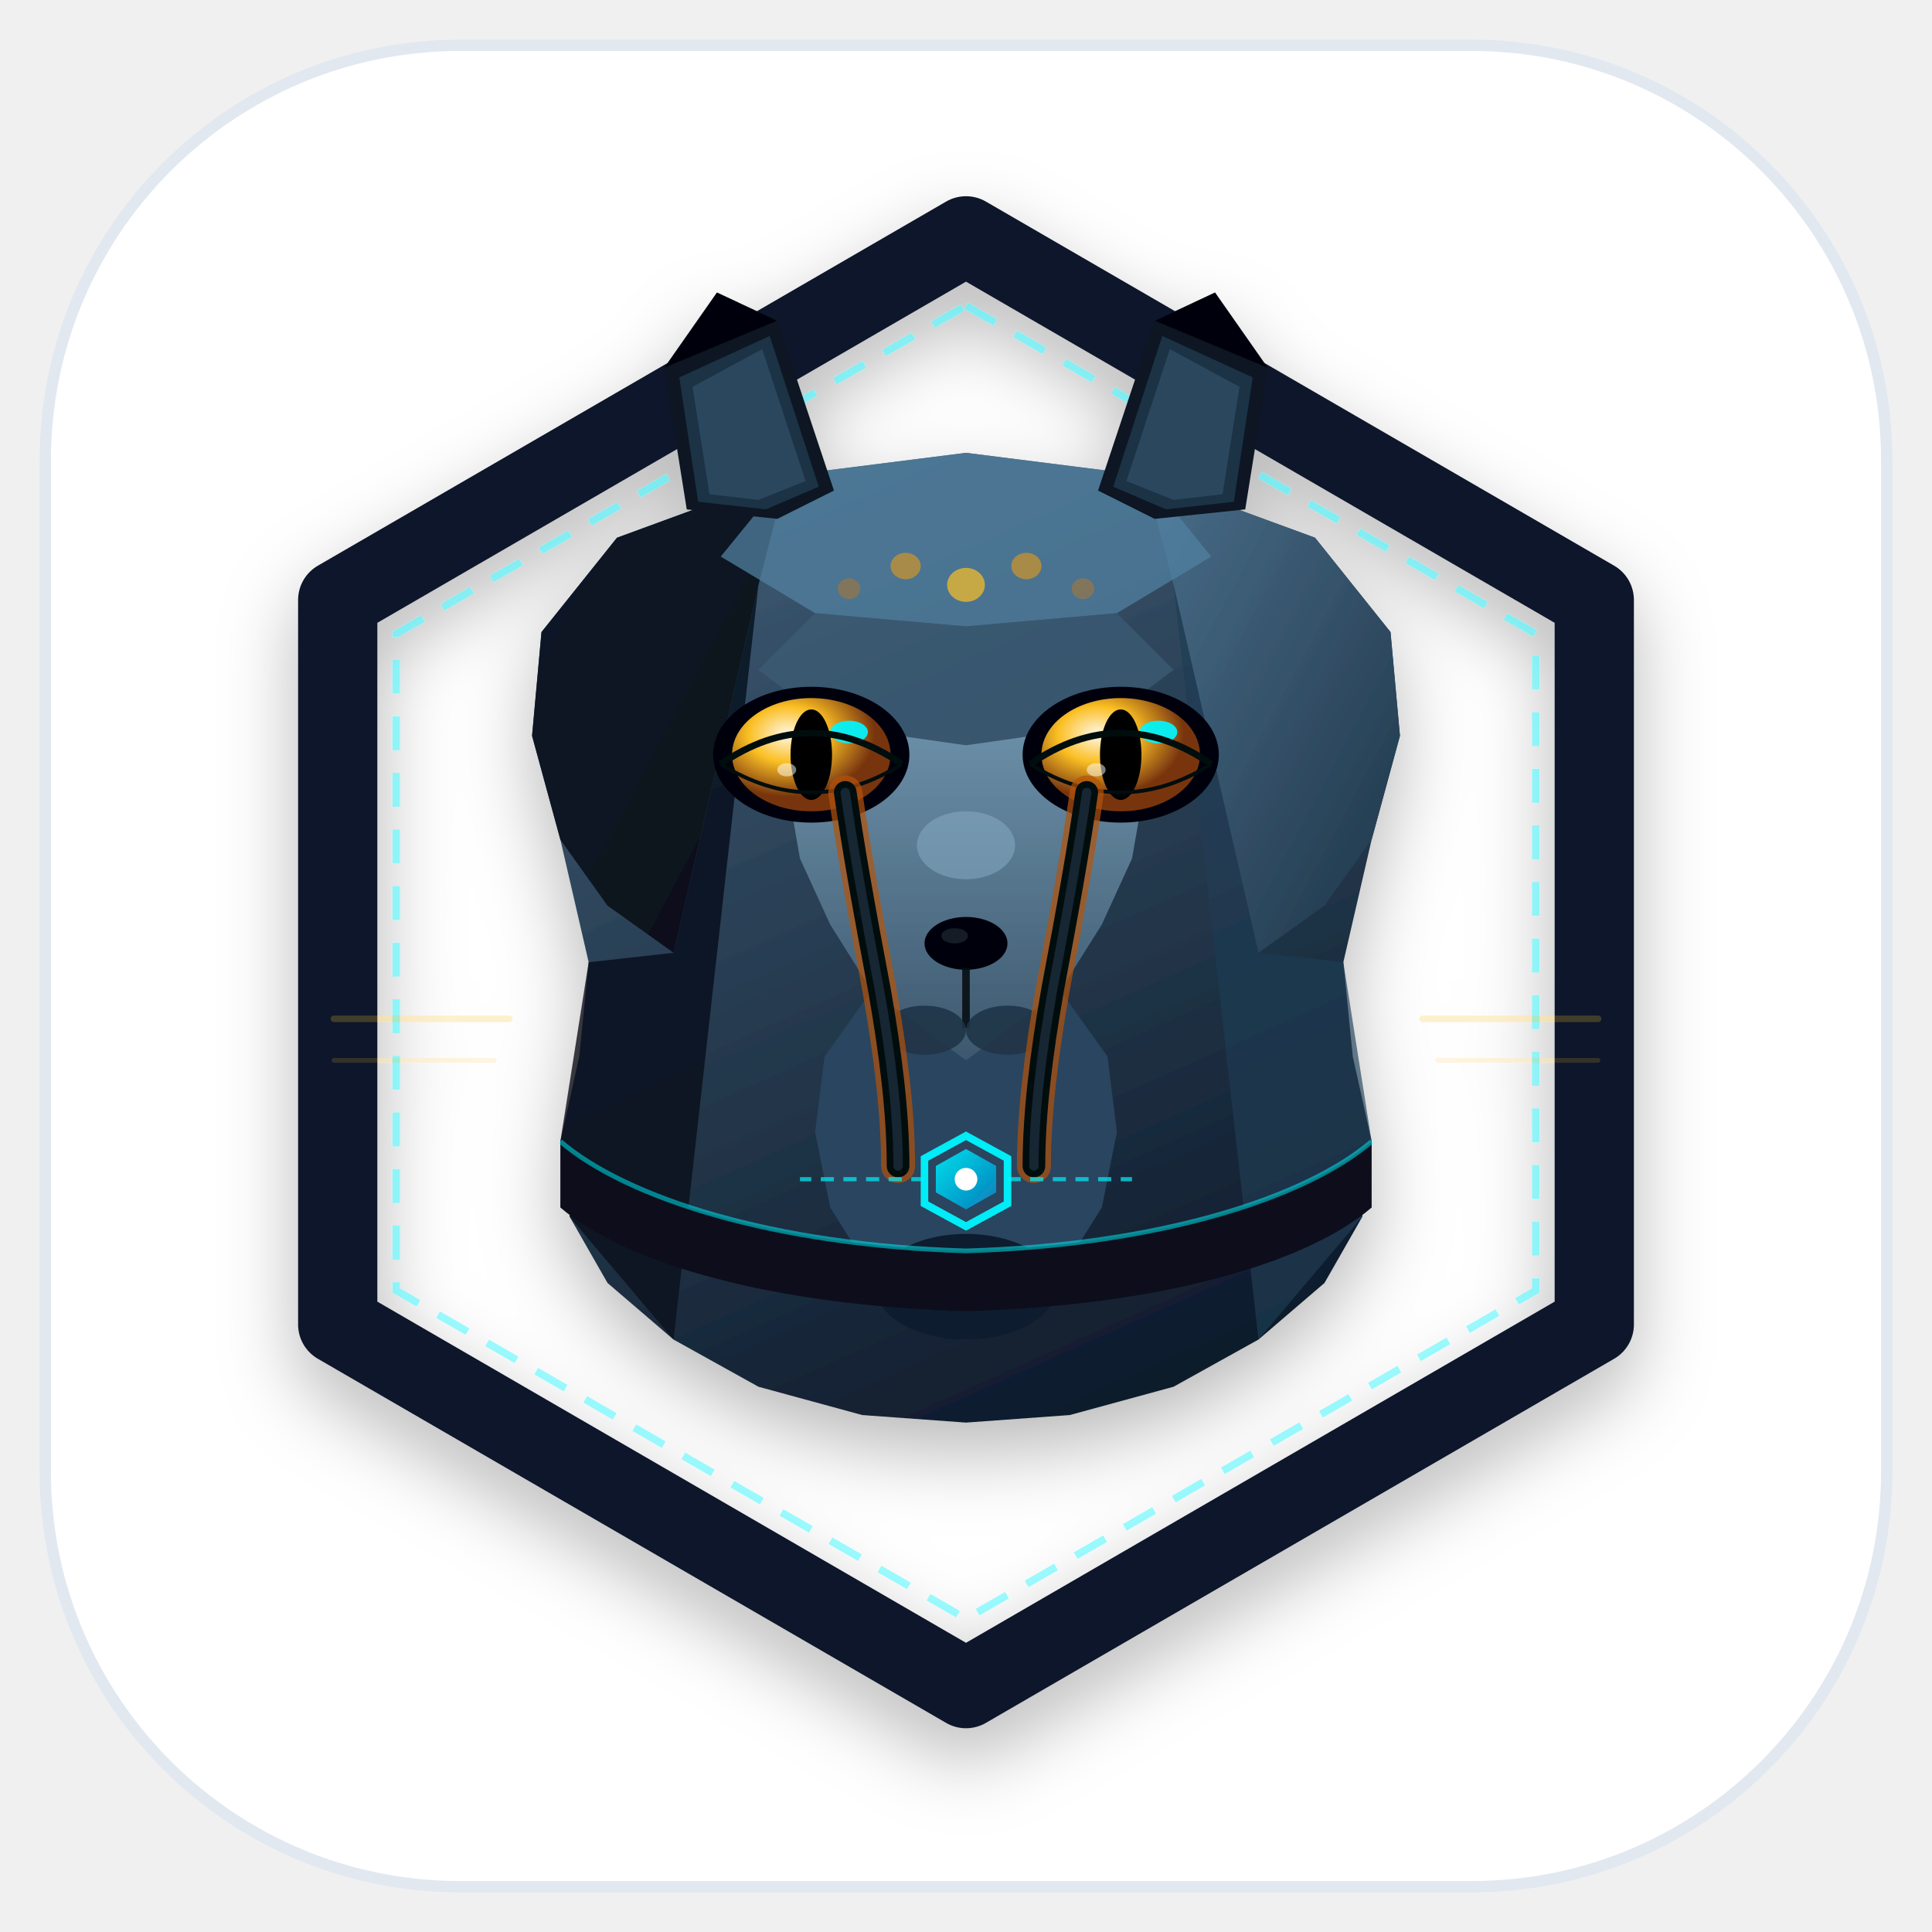
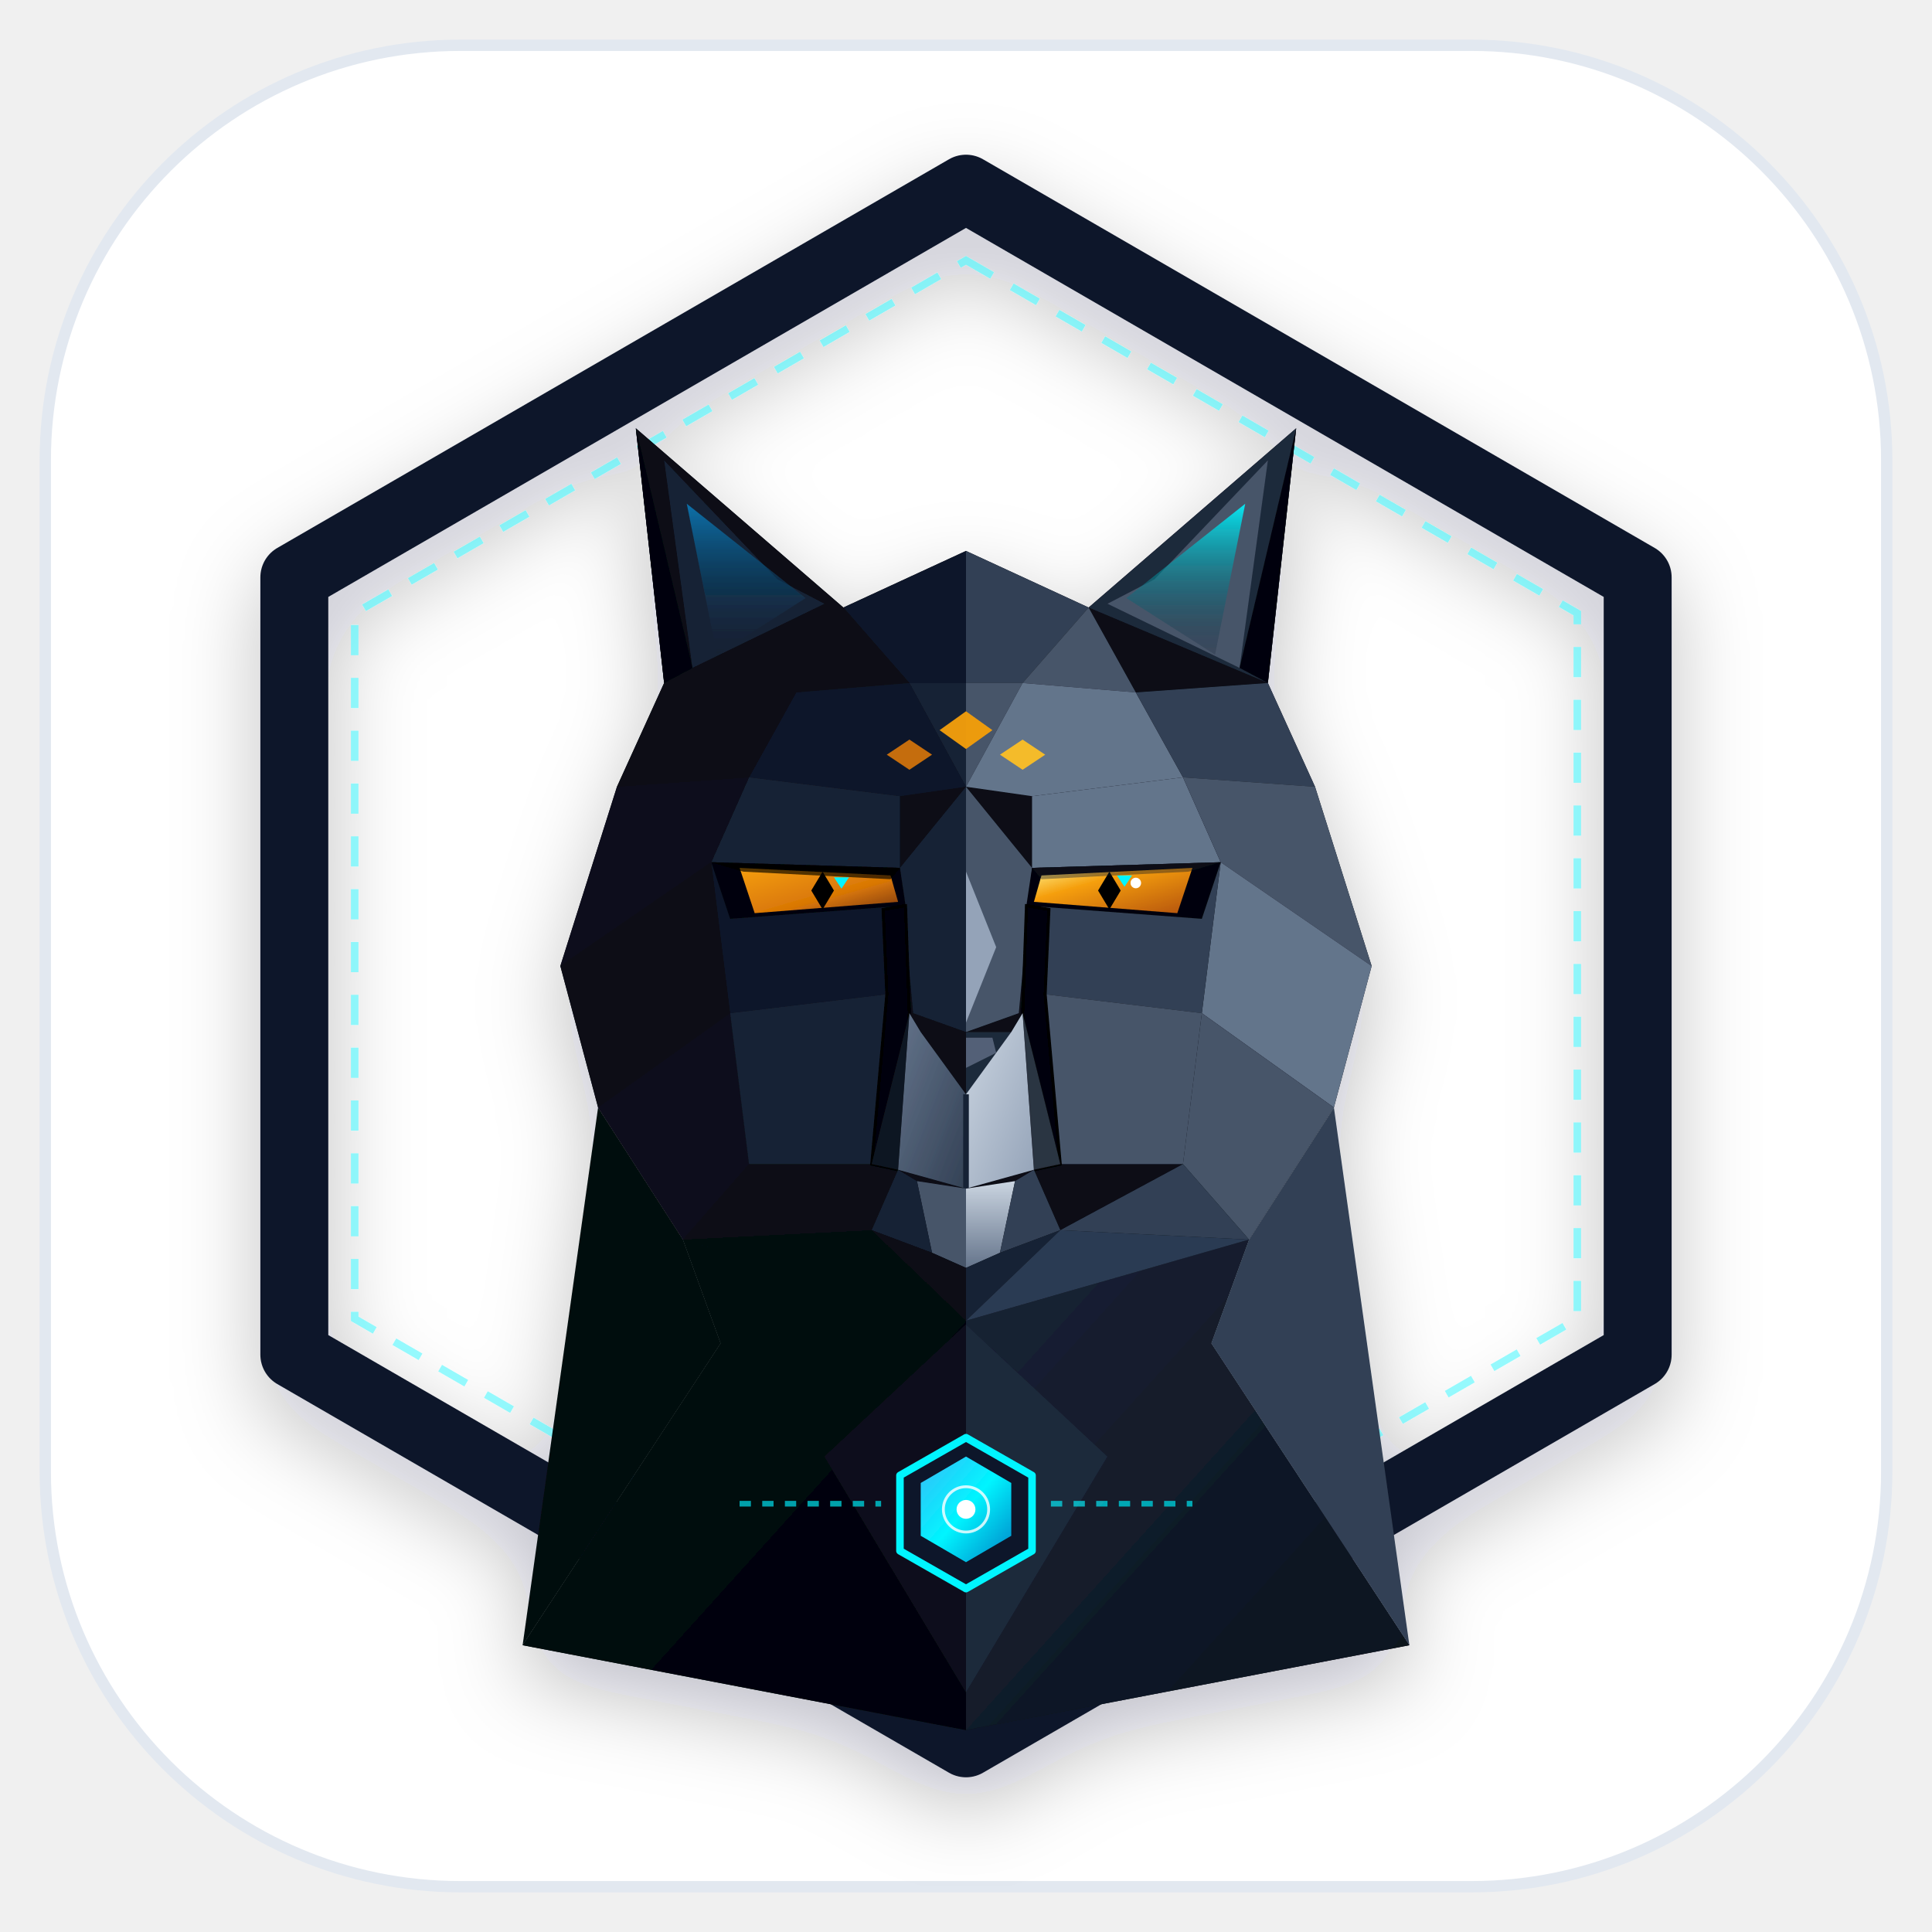
<svg xmlns="http://www.w3.org/2000/svg" viewBox="0 0 1024 1024" width="1024" height="1024">
  <defs>
-     <clipPath id="sq">
+     <clipPath id="squircle-clip">
      <rect x="24" y="24" width="976" height="976" rx="220" />
    </clipPath>
-     <linearGradient id="g-skull" x1="30%" y1="0%" x2="70%" y2="100%">
-       <stop offset="0%" stop-color="#3d5a73" />
-       <stop offset="100%" stop-color="#0d1929" />
+     <linearGradient id="g-shadow-dark" x1="0%" y1="0%" x2="100%" y2="100%">
+       <stop offset="0%" stop-color="#070a13" />
+       <stop offset="100%" stop-color="#020408" />
    </linearGradient>
-     <linearGradient id="g-left" x1="0%" y1="0%" x2="100%" y2="100%">
-       <stop offset="0%" stop-color="#0e1a28" />
-       <stop offset="100%" stop-color="#070e18" />
+     <linearGradient id="g-shadow-mid" x1="0%" y1="0%" x2="100%" y2="100%">
+       <stop offset="0%" stop-color="#182335" />
+       <stop offset="100%" stop-color="#0b111d" />
    </linearGradient>
-     <linearGradient id="g-right" x1="0%" y1="0%" x2="100%" y2="100%">
-       <stop offset="0%" stop-color="#4a6e8a" />
-       <stop offset="100%" stop-color="#1e3548" />
+     <linearGradient id="g-mid" x1="0%" y1="0%" x2="100%" y2="100%">
+       <stop offset="0%" stop-color="#2c3b52" />
+       <stop offset="100%" stop-color="#1a2536" />
    </linearGradient>
-     <linearGradient id="g-muzzle" x1="0%" y1="0%" x2="0%" y2="100%">
-       <stop offset="0%" stop-color="#6b8fa8" />
-       <stop offset="100%" stop-color="#3d586e" />
+     <linearGradient id="g-lit-soft" x1="0%" y1="0%" x2="100%" y2="100%">
+       <stop offset="0%" stop-color="#475569" />
+       <stop offset="100%" stop-color="#2d3c50" />
    </linearGradient>
-     <linearGradient id="g-neck" x1="0%" y1="0%" x2="0%" y2="100%">
-       <stop offset="0%" stop-color="#1e3245" />
-       <stop offset="100%" stop-color="#0a1520" />
+     <linearGradient id="g-lit-bright" x1="0%" y1="0%" x2="100%" y2="100%">
+       <stop offset="0%" stop-color="#64748b" />
+       <stop offset="100%" stop-color="#475569" />
    </linearGradient>
-     <radialGradient id="g-eye" cx="35%" cy="32%" r="55%">
-       <stop offset="0%" stop-color="#fff8e7" />
-       <stop offset="45%" stop-color="#fbbf24" />
+     <linearGradient id="g-highlight" x1="0%" y1="0%" x2="100%" y2="100%">
+       <stop offset="0%" stop-color="#94a3b8" />
+       <stop offset="100%" stop-color="#64748b" />
+     </linearGradient>
+     <linearGradient id="g-muzzle-lit" x1="0%" y1="0%" x2="100%" y2="100%">
+       <stop offset="0%" stop-color="#cbd5e1" />
+       <stop offset="100%" stop-color="#94a3b8" />
+     </linearGradient>
+     <linearGradient id="g-muzzle-shadow" x1="0%" y1="0%" x2="100%" y2="100%">
+       <stop offset="0%" stop-color="#64748b" />
+       <stop offset="100%" stop-color="#334155" />
+     </linearGradient>
+     <linearGradient id="g-chin-lit" x1="0%" y1="0%" x2="0%" y2="100%">
+       <stop offset="0%" stop-color="#cbd5e1" />
+       <stop offset="100%" stop-color="#64748b" />
+     </linearGradient>
+     <linearGradient id="g-eye-l" x1="0%" y1="0%" x2="100%" y2="100%">
+       <stop offset="0%" stop-color="#f59e0b" />
+       <stop offset="60%" stop-color="#d97706" />
      <stop offset="100%" stop-color="#78350f" />
-     </radialGradient>
-     <linearGradient id="g-cyan" x1="0%" y1="0%" x2="100%" y2="100%">
-       <stop offset="0%" stop-color="#00f5ff" />
+     </linearGradient>
+     <linearGradient id="g-eye-r" x1="0%" y1="0%" x2="100%" y2="100%">
+       <stop offset="0%" stop-color="#fef08a" />
+       <stop offset="35%" stop-color="#f59e0b" />
+       <stop offset="100%" stop-color="#b45309" />
+     </linearGradient>
+     <linearGradient id="g-cyan-pulse" x1="0%" y1="0%" x2="100%" y2="100%">
+       <stop offset="0%" stop-color="#38bdf8" />
+       <stop offset="50%" stop-color="#00f5ff" />
      <stop offset="100%" stop-color="#0284c7" />
    </linearGradient>
-     <filter id="shadow" x="-12%" y="-10%" width="124%" height="130%">
-       <feDropShadow dx="0" dy="16" stdDeviation="20" flood-color="#000" flood-opacity="0.28" />
+     <linearGradient id="g-ear-cyan-l" x1="0%" y1="0%" x2="0%" y2="100%">
+       <stop offset="0%" stop-color="#0284c7" stop-opacity="0.8" />
+       <stop offset="100%" stop-color="#0f172a" stop-opacity="0.2" />
+     </linearGradient>
+     <linearGradient id="g-ear-cyan-r" x1="0%" y1="0%" x2="0%" y2="100%">
+       <stop offset="0%" stop-color="#00f5ff" stop-opacity="0.9" />
+       <stop offset="100%" stop-color="#0f172a" stop-opacity="0.2" />
+     </linearGradient>
+     <filter id="hex-elevation" x="-10%" y="-10%" width="120%" height="120%">
+       <feDropShadow dx="0" dy="16" stdDeviation="22" flood-color="#020617" flood-opacity="0.25" />
    </filter>
  </defs>
-   <rect x="24" y="24" width="976" height="976" rx="220" fill="#fff" stroke="#e2e8f0" stroke-width="6" />
-   <g clip-path="url(#sq)">
-     <g transform="translate(512,510)" filter="url(#shadow)">
-       <polygon points="0,-385 333,-192 333,192 0,385 -333,192 -333,-192" fill="none" stroke="#0f172a" stroke-width="42" stroke-linejoin="round" />
-       <polygon points="0,-348 302,-174 302,174 0,348 -302,174 -302,-174" fill="none" stroke="#00f5ff" stroke-width="4" opacity="0.38" stroke-dasharray="18,12" />
-       <path d="         M   0,-270  L  95,-258  L 185,-225  L 225,-175         L 230,-120  L 215, -65  L 200,   0  L 205,  50         L 215,  95  L 210, 135  L 190, 170  L 155, 200         L 110, 225  L  55, 240  L   0, 244         L -55, 240  L-110, 225  L-155, 200  L-190, 170         L-210, 135  L-215,  95  L-205,  50  L-200,   0         L-215, -65  L-230,-120  L-225,-175  L-185,-225         L -95,-258  Z       " fill="url(#g-skull)" />
-       <polygon points="-95,-258 -185,-225 -225,-175 -230,-120 -215,-65 -190,-30 -155,-5 -110,-200 -95,-258" fill="url(#g-left)" />
-       <polygon points="95,-258 185,-225 225,-175 230,-120 215,-65 190,-30 155,-5 110,-200 95,-258" fill="url(#g-right)" />
-       <polygon points="0,-270 95,-258 130,-215 80,-185 0,-178 -80,-185 -130,-215 -95,-258" fill="#5280a0" opacity="0.75" />
-       <polygon points="0,-178 80,-185 110,-155 70,-125 0,-115 -70,-125 -110,-155 -80,-185" fill="#3d6078" opacity="0.65" />
-       <polygon points="0,-115 70,-125 95,-95 88,-55 72,-20 50,15 25,40 0,52 -25,40 -50,15 -72,-20 -88,-55 -95,-95 -70,-125" fill="url(#g-muzzle)" />
-       <polygon points="0,52 50,15 75,50 80,90 72,130 50,165 25,185 0,192 -25,185 -50,165 -72,130 -80,90 -75,50 -50,15" fill="#2a4560" opacity="0.95" />
-       <ellipse cx="0" cy="-62" rx="26" ry="18" fill="#8ab0c8" opacity="0.5" />
-       <ellipse cx="0" cy="-10" rx="22" ry="14" fill="#030609" />
-       <ellipse cx="-6" cy="-14" rx="7" ry="4" fill="#1e293b" opacity="0.6" />
-       <line x1="0" y1="3" x2="0" y2="35" stroke="#050b12" stroke-width="4" opacity="0.9" />
-       <ellipse cx="-22" cy="36" rx="22" ry="13" fill="#1e3345" opacity="0.85" />
-       <ellipse cx="22" cy="36" rx="22" ry="13" fill="#1e3345" opacity="0.85" />
-       <ellipse cx="0" cy="172" rx="48" ry="28" fill="#0f1e2d" />
-       <polygon points="-110,-200 -155,-5 -200,0 -215,95 -210,135 -155,200 -110,-200" fill="#080e1a" opacity="0.8" />
-       <polygon points="110,-200 155,-5 200,0 215,95 210,135 155,200 110,-200" fill="#1e3c55" opacity="0.65" />
-       <path d="M -70,-250 L -100,-340 L -160,-315 L -148,-240 L -100,-235 Z" fill="#0a1520" />
-       <path d="M -78,-252 L -104,-332 L -152,-310 L -142,-244 L -106,-240 Z" fill="#1a3045" />
-       <polygon points="-100,-340 -160,-315 -132,-355" fill="#030609" />
-       <path d="M -85,-255 L -108,-325 L -145,-305 L -136,-248 L -110,-245 Z" fill="#2d4f65" opacity="0.75" />
-       <path d="M 70,-250 L 100,-340 L 160,-315 L 148,-240 L 100,-235 Z" fill="#0a1520" />
-       <path d="M 78,-252 L 104,-332 L 152,-310 L 142,-244 L 106,-240 Z" fill="#1a3045" />
-       <polygon points="100,-340 160,-315 132,-355" fill="#030609" />
-       <path d="M 85,-255 L 108,-325 L 145,-305 L 136,-248 L 110,-245 Z" fill="#2d4f65" opacity="0.75" />
-       <ellipse cx="-82" cy="-110" rx="52" ry="36" fill="#020407" />
-       <ellipse cx="-82" cy="-110" rx="42" ry="30" fill="url(#g-eye)" />
-       <ellipse cx="-82" cy="-110" rx="11" ry="24" fill="#010203" />
-       <ellipse cx="-62" cy="-122" rx="10" ry="6" fill="#00f5ff" opacity="0.92" />
-       <ellipse cx="-95" cy="-102" rx="5" ry="3.5" fill="#ffffff" opacity="0.5" />
-       <path d="M -130,-105 Q -82,-138 -34,-105" stroke="#030810" stroke-width="3.5" fill="none" />
-       <path d="M -130,-105 Q -82,-75  -34,-105" stroke="#030810" stroke-width="2" fill="none" />
-       <ellipse cx="82" cy="-110" rx="52" ry="36" fill="#020407" />
-       <ellipse cx="82" cy="-110" rx="42" ry="30" fill="url(#g-eye)" />
-       <ellipse cx="82" cy="-110" rx="11" ry="24" fill="#010203" />
-       <ellipse cx="102" cy="-122" rx="10" ry="6" fill="#00f5ff" opacity="0.92" />
-       <ellipse cx="69" cy="-102" rx="5" ry="3.5" fill="#ffffff" opacity="0.5" />
-       <path d="M 34,-105 Q 82,-138 130,-105" stroke="#030810" stroke-width="3.5" fill="none" />
-       <path d="M 34,-105 Q 82,-75  130,-105" stroke="#030810" stroke-width="2" fill="none" />
-       <path d="M -64,-90 C -60,-62 -54,-28 -46,14 C -40,48 -36,80 -36,108" stroke="#b45309" stroke-width="18" fill="none" stroke-linecap="round" opacity="0.7" />
-       <path d="M -64,-90 C -60,-62 -54,-28 -46,14 C -40,48 -36,80 -36,108" stroke="#04080e" stroke-width="12" fill="none" stroke-linecap="round" />
-       <path d="M -64,-90 C -60,-62 -54,-28 -46,14 C -40,48 -36,80 -36,108" stroke="#253d52" stroke-width="5" fill="none" stroke-linecap="round" opacity="0.55" />
-       <path d="M 64,-90 C 60,-62 54,-28 46,14 C 40,48 36,80 36,108" stroke="#b45309" stroke-width="18" fill="none" stroke-linecap="round" opacity="0.7" />
-       <path d="M 64,-90 C 60,-62 54,-28 46,14 C 40,48 36,80 36,108" stroke="#04080e" stroke-width="12" fill="none" stroke-linecap="round" />
-       <path d="M 64,-90 C 60,-62 54,-28 46,14 C 40,48 36,80 36,108" stroke="#253d52" stroke-width="5" fill="none" stroke-linecap="round" opacity="0.55" />
-       <ellipse cx="0" cy="-200" rx="10" ry="9" fill="#fbbf24" opacity="0.7" />
-       <ellipse cx="-32" cy="-210" rx="8" ry="7" fill="#f59e0b" opacity="0.55" />
-       <ellipse cx="32" cy="-210" rx="8" ry="7" fill="#f59e0b" opacity="0.55" />
-       <ellipse cx="-62" cy="-198" rx="6" ry="5.5" fill="#d97706" opacity="0.38" />
-       <ellipse cx="62" cy="-198" rx="6" ry="5.5" fill="#d97706" opacity="0.38" />
-       <path d="M -215,95 C -180,125 -102,150 0,153 C 102,150 180,125 215,95                L 215,130 C 180,160 102,182 0,185 C -102,182 -180,160 -215,130 Z" fill="#07101b" />
-       <path d="M -215,95 C -180,125 -102,150 0,153 C 102,150 180,125 215,95" stroke="#00f5ff" stroke-width="2.5" fill="none" opacity="0.5" />
-       <polygon points="0,92 22,104 22,128 0,140 -22,128 -22,104" fill="none" stroke="#00f5ff" stroke-width="4" opacity="0.95" />
-       <polygon points="0,99 16,108 16,122 0,131 -16,122 -16,108" fill="url(#g-cyan)" opacity="0.88" />
-       <circle cx="0" cy="115" r="6" fill="#fff" />
-       <line x1="-22" y1="115" x2="-88" y2="115" stroke="#00f5ff" stroke-width="2.2" opacity="0.68" stroke-dasharray="7,5" />
-       <line x1="22" y1="115" x2="88" y2="115" stroke="#00f5ff" stroke-width="2.2" opacity="0.68" stroke-dasharray="7,5" />
-       <line x1="-335" y1="30" x2="-242" y2="30" stroke="#fbbf24" stroke-width="3.5" opacity="0.22" stroke-linecap="round" />
-       <line x1="-335" y1="52" x2="-250" y2="52" stroke="#fbbf24" stroke-width="2.5" opacity="0.15" stroke-linecap="round" />
-       <line x1="242" y1="30" x2="335" y2="30" stroke="#fbbf24" stroke-width="3.5" opacity="0.22" stroke-linecap="round" />
-       <line x1="250" y1="52" x2="335" y2="52" stroke="#fbbf24" stroke-width="2.5" opacity="0.15" stroke-linecap="round" />
+   <rect x="24" y="24" width="976" height="976" rx="220" fill="#ffffff" stroke="#e2e8f0" stroke-width="6" />
+   <g clip-path="url(#squircle-clip)">
+     <g transform="translate(512, 512)" filter="url(#hex-elevation)">
+       <polygon points="         0,-412         356,-206         356,206         0,412         -356,206         -356,-206       " fill="none" stroke="#0f172a" stroke-width="36" stroke-linejoin="round" />
+       <polygon points="         0,-374         324,-187         324,187         0,374         -324,187         -324,-187       " fill="none" stroke="#00f5ff" stroke-width="4" opacity="0.4" stroke-dasharray="16, 12" />
+       <path d="         M 0,-220         L 65,-190         L 175,-285         L 160,-150         L 185,-95         L 215,0         L 195,75         L 150,145         L 130,200         L 235,360         L 0,405         L -235,360         L -130,200         L -150,145         L -195,75         L -215,0         L -185,-95         L -160,-150         L -175,-285         L -65,-190         Z       " fill="#070a13" />
+       <polygon points="         0,188         0,405         235,360         130,200         150,145       " fill="url(#g-shadow-mid)" />
+       <polygon points="         0,188         0,405         -235,360         -130,200         -150,145       " fill="url(#g-shadow-dark)" />
+       <polygon points="-150,145 -130,200 -235,360 -195,75" fill="#05080f" />
+       <polygon points="150,145 130,200 235,360 195,75" fill="#334155" />
+       <polygon points="         0,190         -75,260         0,385         75,260       " fill="#0b111d" />
+       <polygon points="         0,190         75,260         0,385       " fill="#1e293b" />
+       <polygon points="-65,-190 -160,-150 -175,-285" fill="#070a13" />
+       <polygon points="-75,-192 -145,-158 -160,-268 -100,-205" fill="#182335" />
+       <polygon points="-85,-195 -132,-165 -148,-245" fill="url(#g-ear-cyan-l)" />
+       <polygon points="-160,-150 -175,-285 -145,-158" fill="#020408" />
+       <polygon points="65,-190 160,-150 175,-285" fill="#1e293b" />
+       <polygon points="75,-192 145,-158 160,-268 100,-205" fill="#475569" />
+       <polygon points="85,-195 132,-165 148,-245" fill="url(#g-ear-cyan-r)" />
+       <polygon points="160,-150 175,-285 145,-158" fill="#020408" />
+       <polygon points="0,-220 -65,-190 -30,-150 0,-150" fill="#0f172a" />
+       <polygon points="0,-220 65,-190 30,-150 0,-150" fill="#334155" />
+       <polygon points="-65,-190 -30,-150 -90,-145" fill="#090d16" />
+       <polygon points="65,-190 30,-150 90,-145" fill="#475569" />
+       <polygon points="0,-150 -30,-150 0,-95" fill="#182335" />
+       <polygon points="0,-150 30,-150 0,-95" fill="#475569" />
+       <polygon points="-30,-150 -90,-145 -115,-100 -35,-90 0,-95" fill="#0f172a" />
+       <polygon points="30,-150 90,-145 115,-100 35,-90 0,-95" fill="#64748b" />
+       <polygon points="-35,-90 -115,-100 -135,-55 -35,-52" fill="#182335" />
+       <polygon points="35,-90 115,-100 135,-55 35,-52" fill="#64748b" />
+       <polygon points="0,-135 -14,-125 0,-115 14,-125" fill="#f59e0b" opacity="0.95" />
+       <polygon points="-30,-120 -42,-112 -30,-104 -18,-112" fill="#d97706" opacity="0.9" />
+       <polygon points="30,-120 42,-112 30,-104 18,-112" fill="#fbbf24" opacity="0.95" />
+       <polygon points="-160,-150 -90,-145 -115,-100 -185,-95" fill="#070a13" />
+       <polygon points="-185,-95 -115,-100 -135,-55 -215,0" fill="#0b111d" />
+       <polygon points="-215,0 -135,-55 -125,25 -195,75" fill="#070a13" />
+       <polygon points="-195,75 -125,25 -115,105 -150,145" fill="#0b111d" />
+       <polygon points="160,-150 90,-145 115,-100 185,-95" fill="#334155" />
+       <polygon points="185,-95 115,-100 135,-55 215,0" fill="#475569" />
+       <polygon points="215,0 135,-55 125,25 195,75" fill="#64748b" />
+       <polygon points="195,75 125,25 115,105 150,145" fill="#475569" />
+       <polygon points="-35,-52 -135,-55 -125,25 -42,15" fill="#0f172a" />
+       <polygon points="35,-52 135,-55 125,25 42,15" fill="#334155" />
+       <polygon points="-42,15 -125,25 -115,105 -50,105" fill="#182335" />
+       <polygon points="42,15 125,25 115,105 50,105" fill="#475569" />
+       <polygon points="0,-95 -35,-52 -28,25 0,35" fill="#182335" />
+       <polygon points="0,-95 35,-52 28,25 0,35" fill="#475569" />
+       <polygon points="0,-50 16,-10 0,30" fill="#94a3b8" />
+       <polygon points="-35,-52 -135,-55 -125,-25 -32,-32" fill="#020408" />
+       <polygon points="-40,-48 -120,-52 -112,-28 -36,-34" fill="url(#g-eye-l)" />
+       <polygon points="-76,-50 -82,-40 -76,-30 -70,-40" fill="#000000" />
+       <polygon points="-62,-47 -70,-47 -66,-41" fill="#00f5ff" />
+       <polygon points="-35,-52 -135,-55 -118,-50 -40,-46" fill="#000000" opacity="0.65" />
+       <polygon points="35,-52 135,-55 125,-25 32,-32" fill="#020408" />
+       <polygon points="40,-48 120,-52 112,-28 36,-34" fill="url(#g-eye-r)" />
+       <polygon points="76,-50 70,-40 76,-30 82,-40" fill="#000000" />
+       <polygon points="88,-48 80,-48 84,-42" fill="#00f5ff" />
+       <circle cx="90" cy="-44" r="2.8" fill="#ffffff" />
+       <polygon points="35,-52 135,-55 118,-50 40,-46" fill="#0f172a" opacity="0.4" />
+       <polygon points="         -32,-32         -44,-30         -42,15         -50,105         -36,108         -30,25       " fill="#020408" stroke="#000000" stroke-width="1.5" />
+       <polygon points="-30,25 -36,108 -26,105 -24,35" fill="#090d16" opacity="0.8" />
+       <polygon points="         32,-32         44,-30         42,15         50,105         36,108         30,25       " fill="#020408" stroke="#000000" stroke-width="1.5" />
+       <polygon points="30,25 36,108 26,105 24,35" fill="#182335" opacity="0.5" />
+       <polygon points="-24,35 24,35 28,52 0,68 -28,52" fill="#070a13" />
+       <polygon points="0,35 24,35 28,52 0,68" fill="#1e293b" />
+       <polygon points="0,38 14,38 16,46 0,54" fill="#64748b" opacity="0.75" />
+       <polygon points="-16,50 -23,52 -18,57" fill="#000000" />
+       <polygon points="16,50 23,52 18,57" fill="#000000" />
+       <polygon points="         -24,35         -30,25         -36,108         0,118         0,68       " fill="url(#g-muzzle-shadow)" />
+       <polygon points="         24,35         30,25         36,108         0,118         0,68       " fill="url(#g-muzzle-lit)" />
+       <line x1="0" y1="68" x2="0" y2="118" stroke="#182335" stroke-width="3" />
+       <polygon points="-36,108 -50,105 -30,25" fill="#182335" opacity="0.6" />
+       <polygon points="36,108 50,105 30,25" fill="#475569" opacity="0.6" />
+       <polygon points="0,118 -26,114 -18,152 0,160" fill="#475569" />
+       <polygon points="0,118 26,114 18,152 0,160" fill="url(#g-chin-lit)" />
+       <polygon points="-26,114 -36,108 -50,140 -18,152" fill="#182335" />
+       <polygon points="26,114 36,108 50,140 18,152" fill="#334155" />
+       <polygon points="-115,105 -150,145 -50,140" fill="#090d16" />
+       <polygon points="115,105 150,145 50,140" fill="#334155" />
+       <polygon points="0,160 -18,152 -50,140 0,188" fill="#090d16" />
+       <polygon points="0,160 18,152 50,140 0,188" fill="#182335" />
+       <polygon points="-50,140 -150,145 0,188" fill="#05080f" />
+       <polygon points="50,140 150,145 0,188" fill="#2c3b52" />
+       <line x1="-120" y1="285" x2="-45" y2="285" stroke="#00f5ff" stroke-width="3" opacity="0.65" stroke-dasharray="6,6" />
+       <line x1="45" y1="285" x2="120" y2="285" stroke="#00f5ff" stroke-width="3" opacity="0.65" stroke-dasharray="6,6" />
+       <polygon points="         0,250         35,270         35,310         0,330         -35,310         -35,270       " fill="#0b1329" stroke="#00f5ff" stroke-width="4" stroke-linejoin="round" />
+       <polygon points="         0,260         24,274         24,302         0,316         -24,302         -24,274       " fill="url(#g-cyan-pulse)" />
+       <circle cx="0" cy="288" r="5" fill="#ffffff" />
+       <circle cx="0" cy="288" r="12" fill="none" stroke="#ffffff" stroke-width="1.5" opacity="0.8" />
    </g>
  </g>
</svg>
